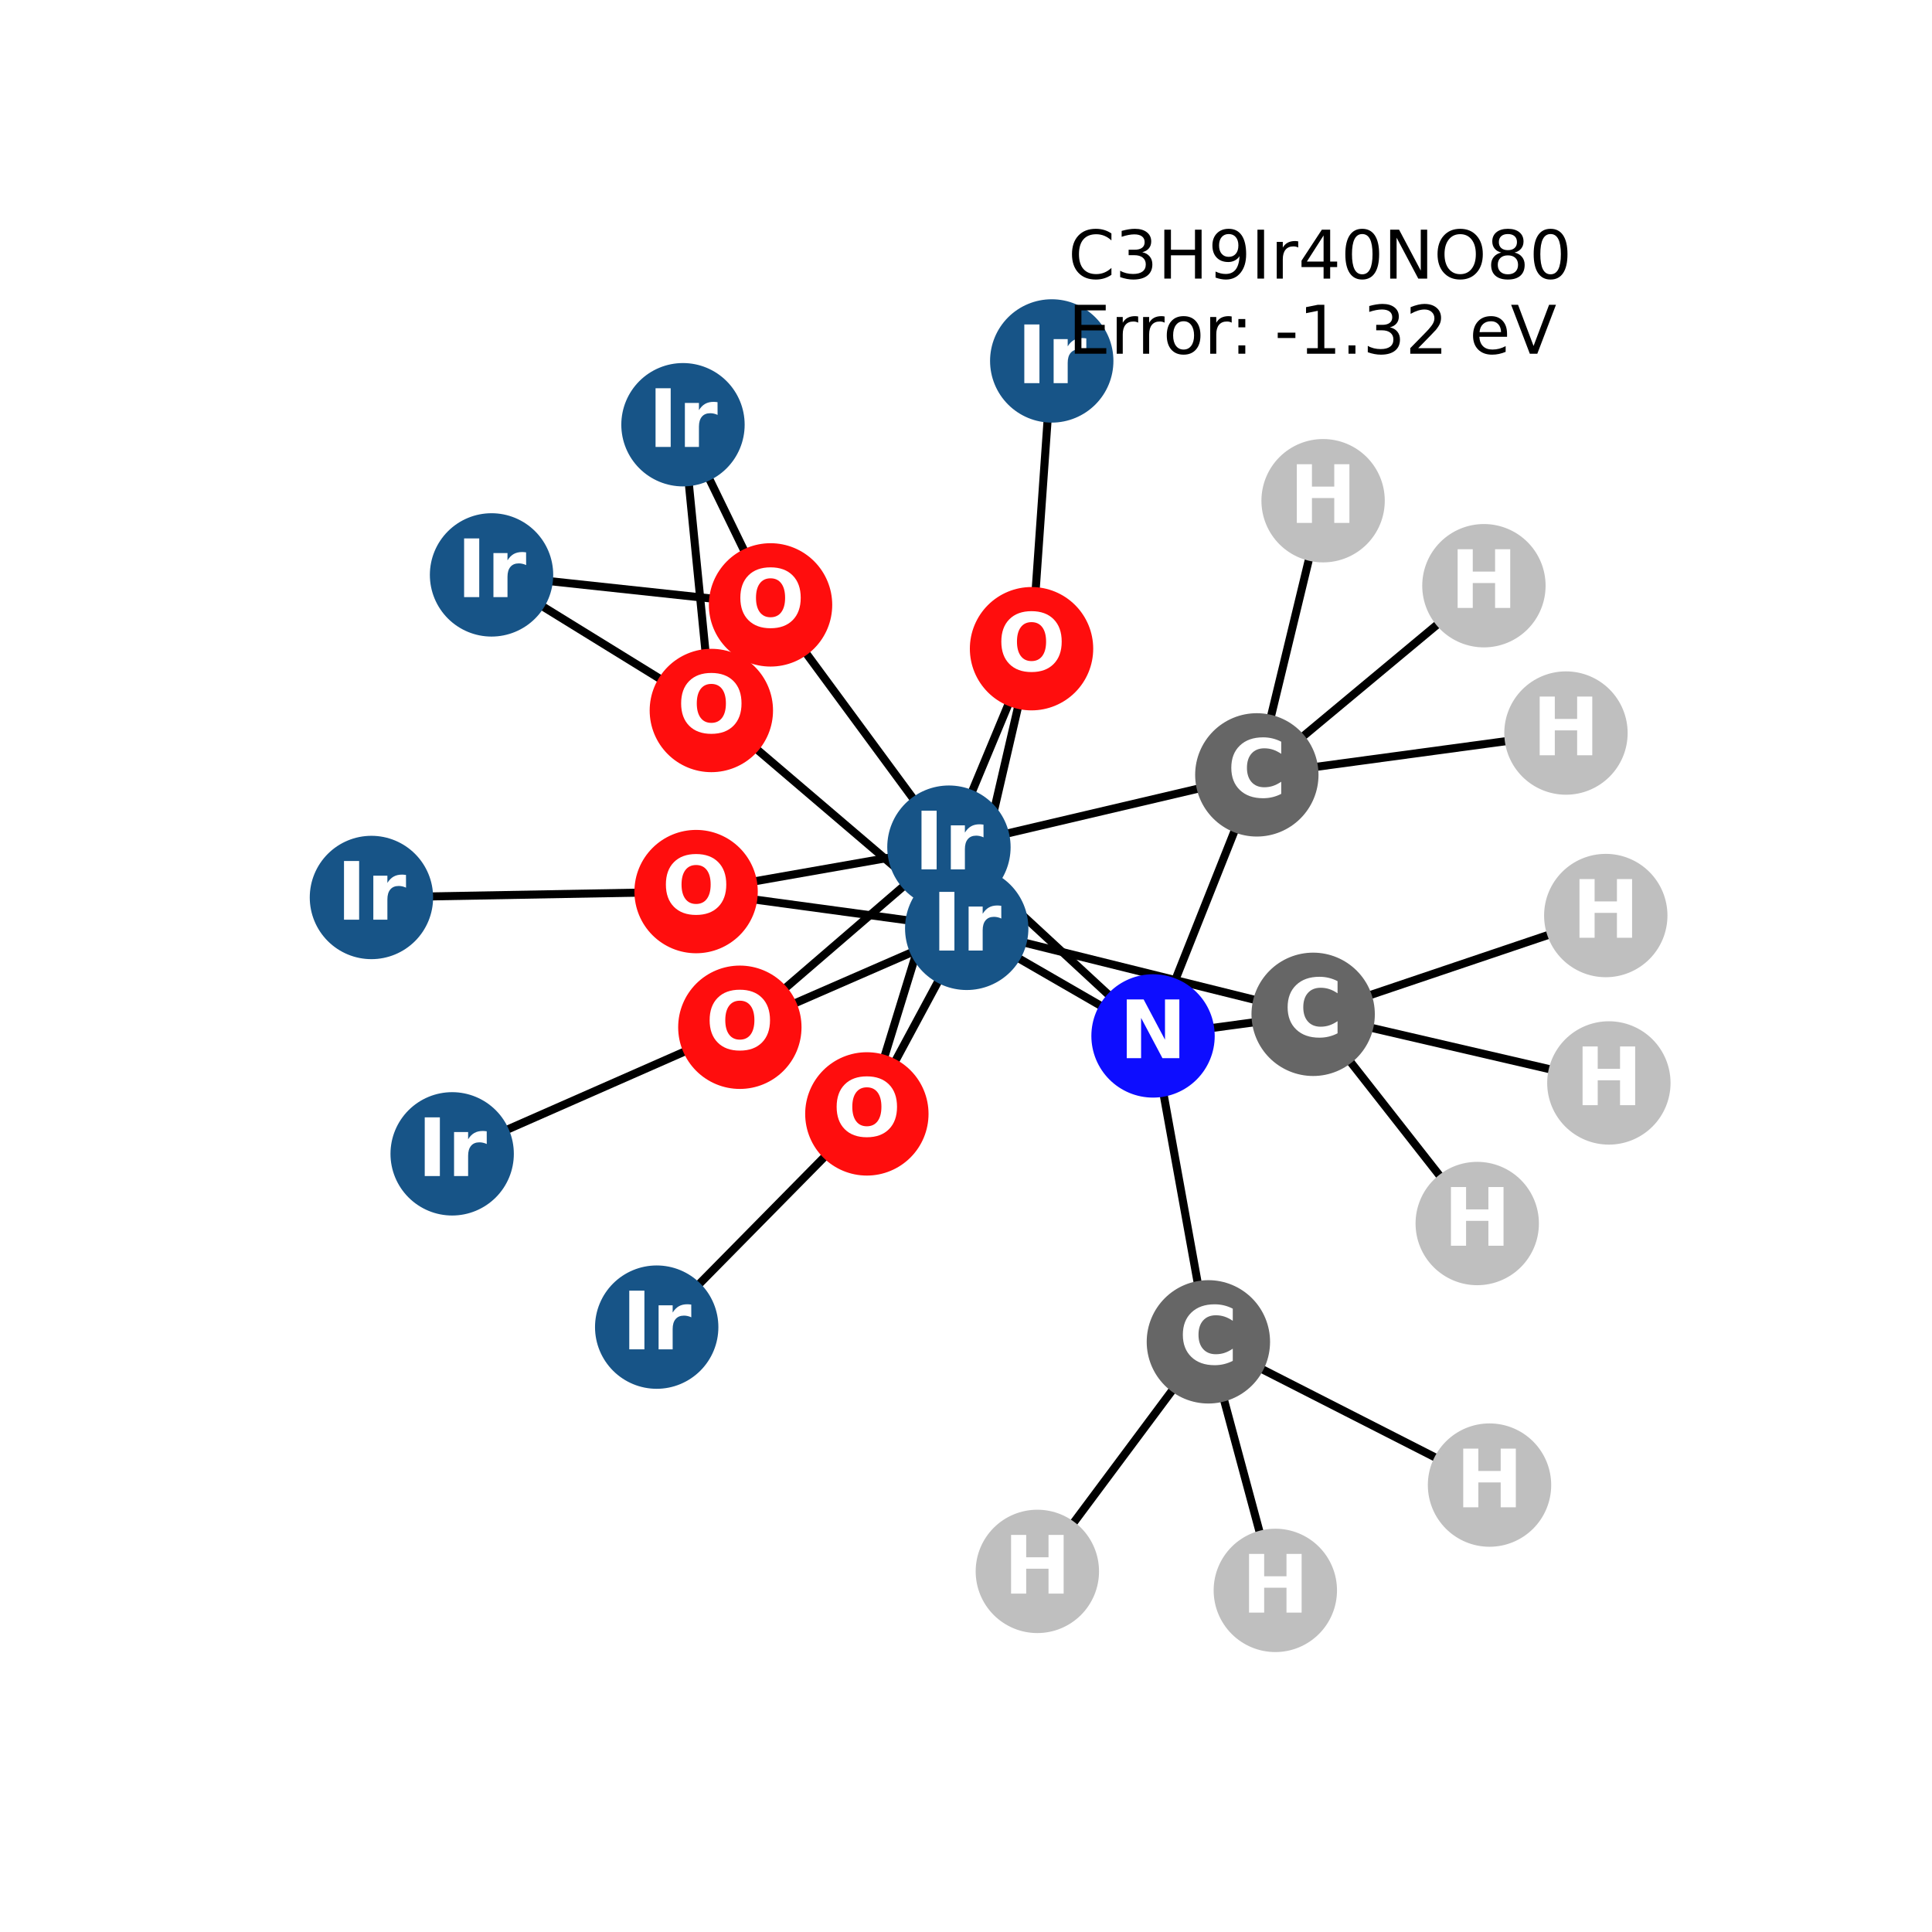
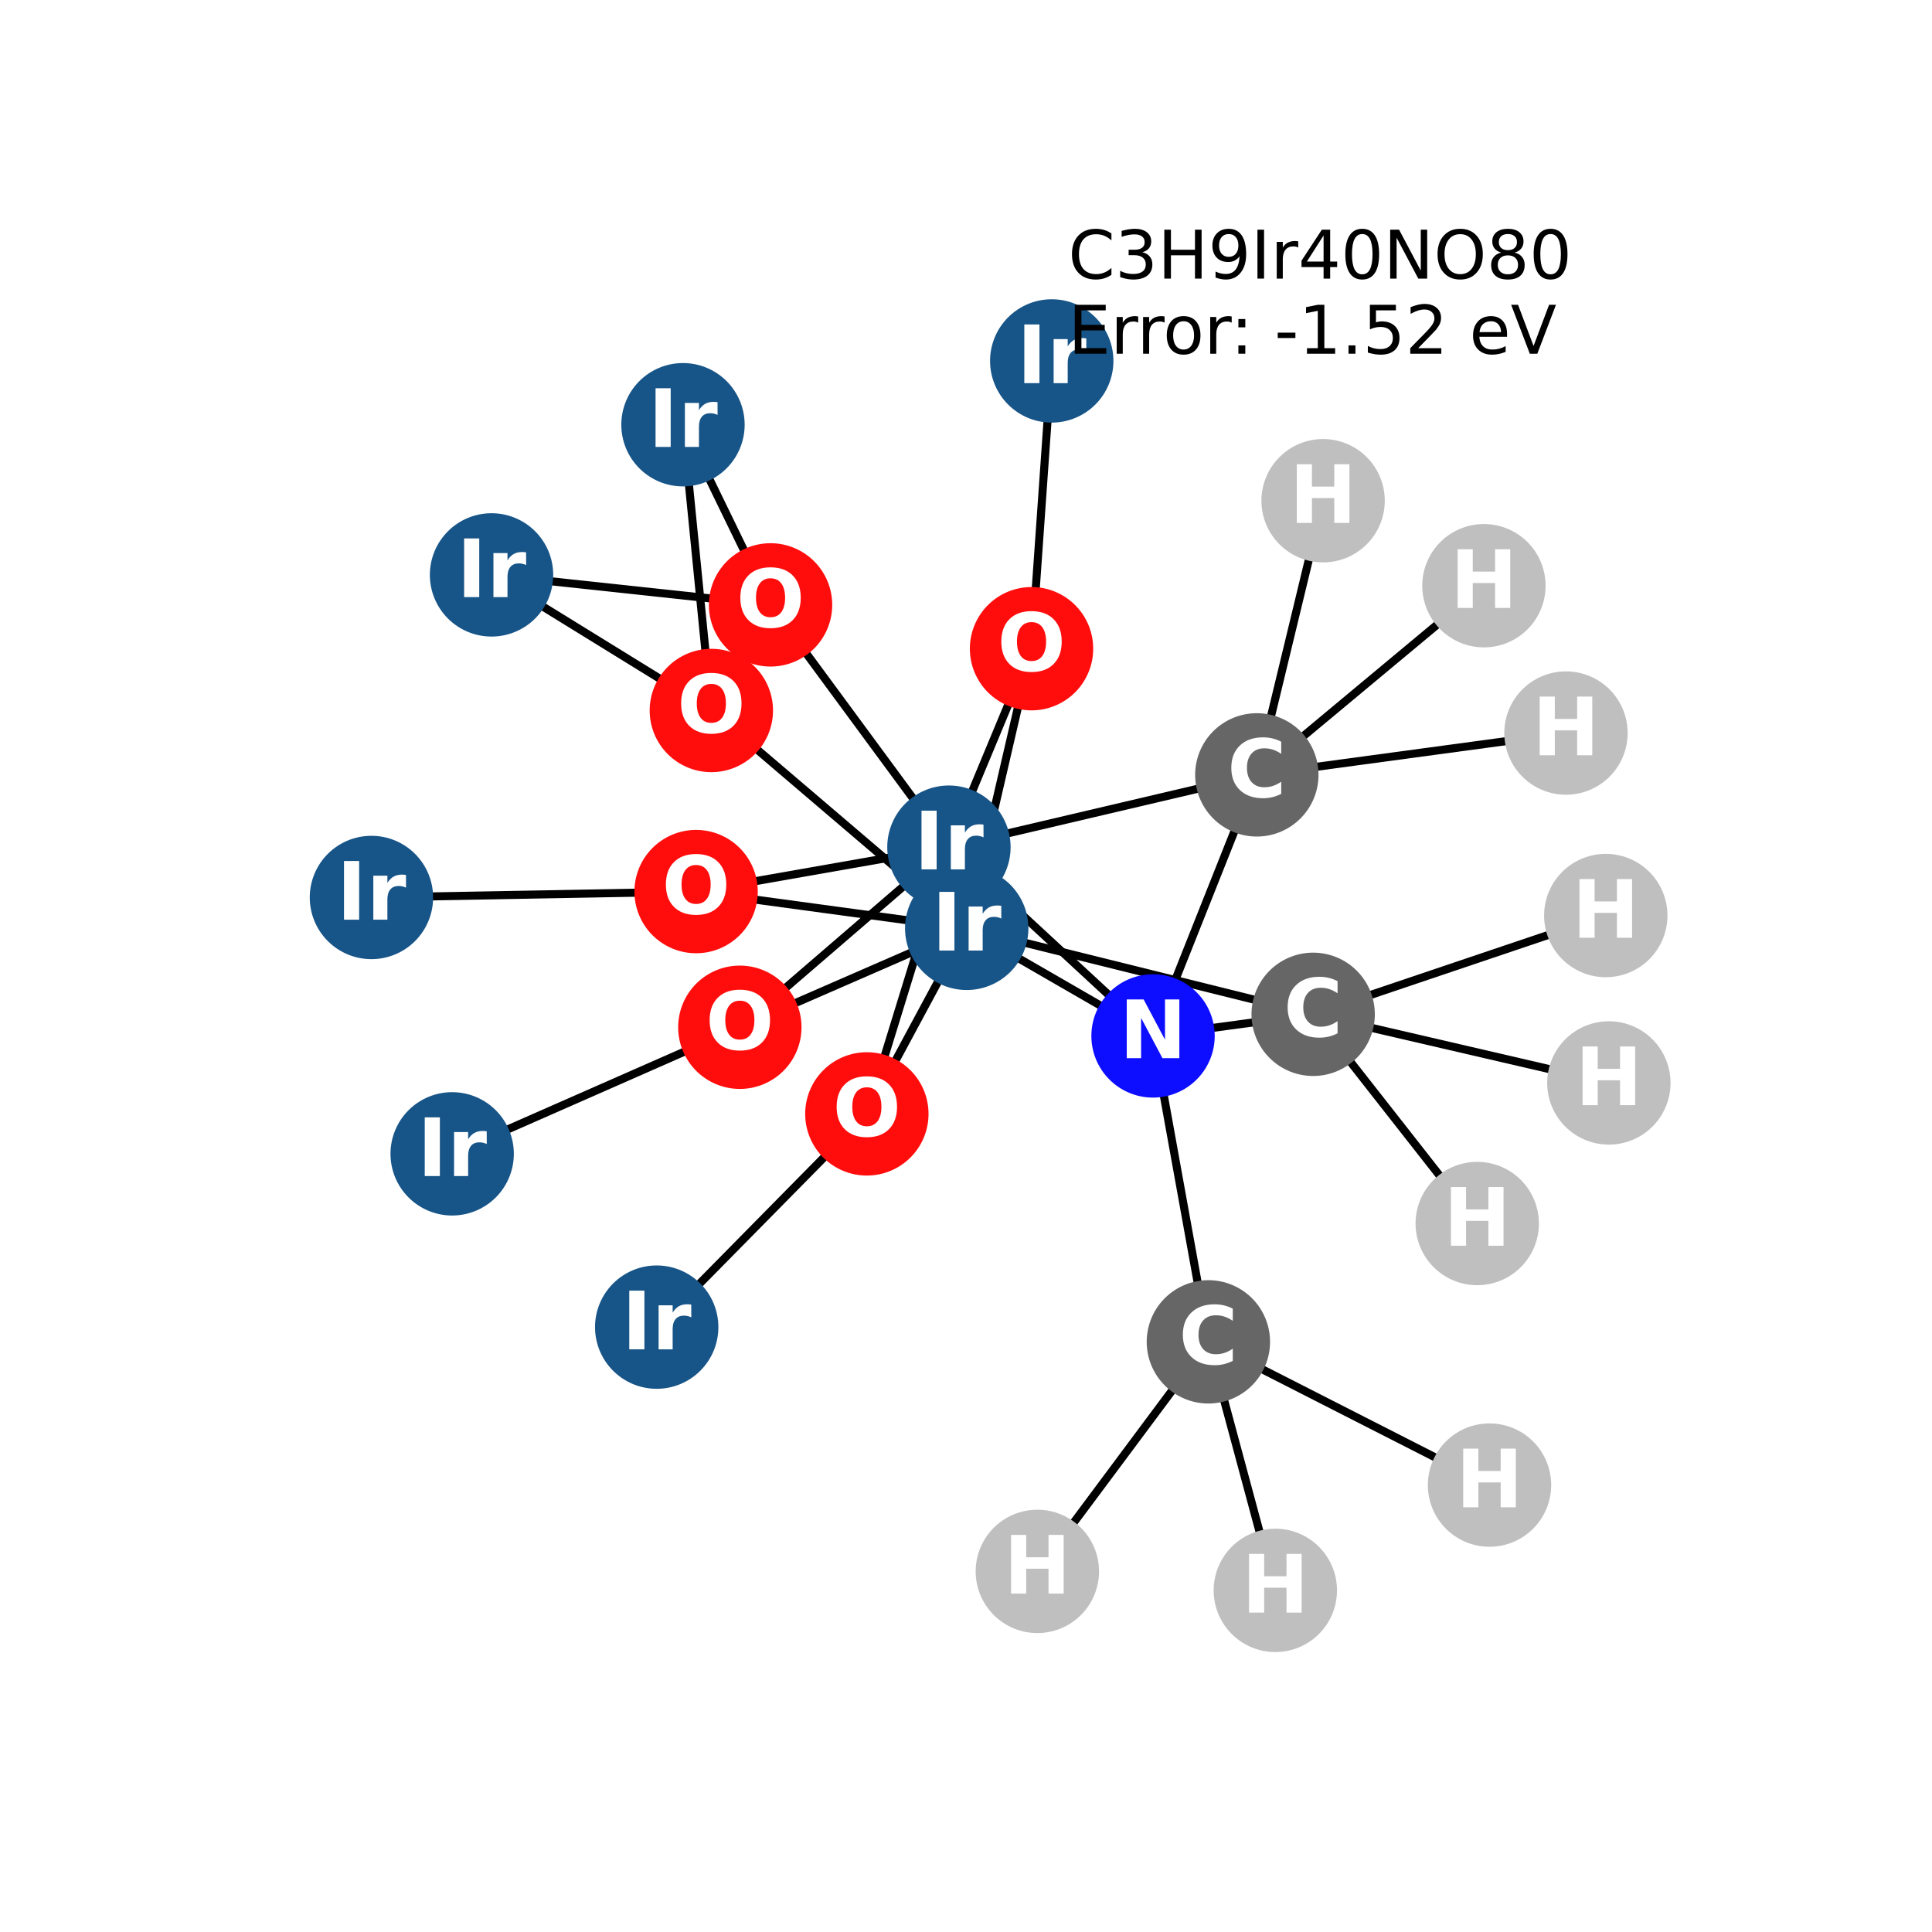
<svg xmlns="http://www.w3.org/2000/svg" xmlns:xlink="http://www.w3.org/1999/xlink" width="288pt" height="288pt" viewBox="0 0 288 288" version="1.1">
  <defs>
    <style type="text/css">*{stroke-linejoin: round; stroke-linecap: butt}</style>
  </defs>
  <g id="figure_1">
    <g id="patch_1">
      <path d="M 0 288  L 288 288  L 288 0  L 0 0  z " style="fill: #ffffff" />
    </g>
    <g id="axes_1">
      <g id="LineCollection_1">
-         <path d="M 239.831 161.433  L 195.75 151.203  " clip-path="url(#p0280d8acd8)" style="fill: none; stroke: #000000; stroke-width: 1.2" />
-         <path d="M 239.37 136.478  L 195.75 151.203  " clip-path="url(#p0280d8acd8)" style="fill: none; stroke: #000000; stroke-width: 1.2" />
-         <path d="M 233.436 109.274  L 187.353 115.509  " clip-path="url(#p0280d8acd8)" style="fill: none; stroke: #000000; stroke-width: 1.2" />
-         <path d="M 221.205 87.311  L 187.353 115.509  " clip-path="url(#p0280d8acd8)" style="fill: none; stroke: #000000; stroke-width: 1.2" />
-         <path d="M 197.232 74.64  L 187.353 115.509  " clip-path="url(#p0280d8acd8)" style="fill: none; stroke: #000000; stroke-width: 1.2" />
-         <path d="M 141.456 126.285  L 114.864 90.169  " clip-path="url(#p0280d8acd8)" style="fill: none; stroke: #000000; stroke-width: 1.2" />
-         <path d="M 141.456 126.285  L 103.766 132.907  " clip-path="url(#p0280d8acd8)" style="fill: none; stroke: #000000; stroke-width: 1.2" />
-         <path d="M 141.456 126.285  L 153.769 96.701  " clip-path="url(#p0280d8acd8)" style="fill: none; stroke: #000000; stroke-width: 1.2" />
-         <path d="M 141.456 126.285  L 129.221 166.047  " clip-path="url(#p0280d8acd8)" style="fill: none; stroke: #000000; stroke-width: 1.2" />
-         <path d="M 141.456 126.285  L 110.287 153.132  " clip-path="url(#p0280d8acd8)" style="fill: none; stroke: #000000; stroke-width: 1.2" />
-         <path d="M 141.456 126.285  L 171.882 154.425  " clip-path="url(#p0280d8acd8)" style="fill: none; stroke: #000000; stroke-width: 1.2" />
-         <path d="M 141.456 126.285  L 187.353 115.509  " clip-path="url(#p0280d8acd8)" style="fill: none; stroke: #000000; stroke-width: 1.2" />
-         <path d="M 101.811 63.313  L 114.864 90.169  " clip-path="url(#p0280d8acd8)" style="fill: none; stroke: #000000; stroke-width: 1.2" />
-         <path d="M 101.811 63.313  L 106.039 105.912  " clip-path="url(#p0280d8acd8)" style="fill: none; stroke: #000000; stroke-width: 1.2" />
-         <path d="M 156.781 53.804  L 153.769 96.701  " clip-path="url(#p0280d8acd8)" style="fill: none; stroke: #000000; stroke-width: 1.2" />
-         <path d="M 55.369 133.786  L 103.766 132.907  " clip-path="url(#p0280d8acd8)" style="fill: none; stroke: #000000; stroke-width: 1.2" />
-         <path d="M 144.107 138.387  L 103.766 132.907  " clip-path="url(#p0280d8acd8)" style="fill: none; stroke: #000000; stroke-width: 1.2" />
-         <path d="M 144.107 138.387  L 153.769 96.701  " clip-path="url(#p0280d8acd8)" style="fill: none; stroke: #000000; stroke-width: 1.2" />
-         <path d="M 144.107 138.387  L 106.039 105.912  " clip-path="url(#p0280d8acd8)" style="fill: none; stroke: #000000; stroke-width: 1.2" />
-         <path d="M 144.107 138.387  L 129.221 166.047  " clip-path="url(#p0280d8acd8)" style="fill: none; stroke: #000000; stroke-width: 1.2" />
-         <path d="M 144.107 138.387  L 110.287 153.132  " clip-path="url(#p0280d8acd8)" style="fill: none; stroke: #000000; stroke-width: 1.2" />
-         <path d="M 144.107 138.387  L 171.882 154.425  " clip-path="url(#p0280d8acd8)" style="fill: none; stroke: #000000; stroke-width: 1.2" />
-         <path d="M 144.107 138.387  L 195.75 151.203  " clip-path="url(#p0280d8acd8)" style="fill: none; stroke: #000000; stroke-width: 1.2" />
-         <path d="M 106.039 105.912  L 73.273 85.699  " clip-path="url(#p0280d8acd8)" style="fill: none; stroke: #000000; stroke-width: 1.2" />
-         <path d="M 73.273 85.699  L 114.864 90.169  " clip-path="url(#p0280d8acd8)" style="fill: none; stroke: #000000; stroke-width: 1.2" />
-         <path d="M 67.403 172.001  L 110.287 153.132  " clip-path="url(#p0280d8acd8)" style="fill: none; stroke: #000000; stroke-width: 1.2" />
-         <path d="M 129.221 166.047  L 97.893 197.833  " clip-path="url(#p0280d8acd8)" style="fill: none; stroke: #000000; stroke-width: 1.2" />
-         <path d="M 171.882 154.425  L 180.131 200.026  " clip-path="url(#p0280d8acd8)" style="fill: none; stroke: #000000; stroke-width: 1.2" />
-         <path d="M 171.882 154.425  L 195.75 151.203  " clip-path="url(#p0280d8acd8)" style="fill: none; stroke: #000000; stroke-width: 1.2" />
-         <path d="M 171.882 154.425  L 187.353 115.509  " clip-path="url(#p0280d8acd8)" style="fill: none; stroke: #000000; stroke-width: 1.2" />
-         <path d="M 180.131 200.026  L 154.636 234.245  " clip-path="url(#p0280d8acd8)" style="fill: none; stroke: #000000; stroke-width: 1.2" />
-         <path d="M 180.131 200.026  L 190.111 237.076  " clip-path="url(#p0280d8acd8)" style="fill: none; stroke: #000000; stroke-width: 1.2" />
-         <path d="M 180.131 200.026  L 222.04 221.38  " clip-path="url(#p0280d8acd8)" style="fill: none; stroke: #000000; stroke-width: 1.2" />
-         <path d="M 195.75 151.203  L 220.208 182.389  " clip-path="url(#p0280d8acd8)" style="fill: none; stroke: #000000; stroke-width: 1.2" />
+         <path d="M 239.831 161.433  L 195.75 151.203  " clip-path="url(#p6df02858d2)" style="fill: none; stroke: #000000; stroke-width: 1.2" />
+         <path d="M 239.37 136.478  L 195.75 151.203  " clip-path="url(#p6df02858d2)" style="fill: none; stroke: #000000; stroke-width: 1.2" />
+         <path d="M 233.436 109.274  L 187.353 115.509  " clip-path="url(#p6df02858d2)" style="fill: none; stroke: #000000; stroke-width: 1.2" />
+         <path d="M 221.205 87.311  L 187.353 115.509  " clip-path="url(#p6df02858d2)" style="fill: none; stroke: #000000; stroke-width: 1.2" />
+         <path d="M 197.232 74.64  L 187.353 115.509  " clip-path="url(#p6df02858d2)" style="fill: none; stroke: #000000; stroke-width: 1.2" />
+         <path d="M 141.456 126.285  L 114.864 90.169  " clip-path="url(#p6df02858d2)" style="fill: none; stroke: #000000; stroke-width: 1.2" />
+         <path d="M 141.456 126.285  L 103.766 132.907  " clip-path="url(#p6df02858d2)" style="fill: none; stroke: #000000; stroke-width: 1.2" />
+         <path d="M 141.456 126.285  L 153.769 96.701  " clip-path="url(#p6df02858d2)" style="fill: none; stroke: #000000; stroke-width: 1.2" />
+         <path d="M 141.456 126.285  L 129.221 166.047  " clip-path="url(#p6df02858d2)" style="fill: none; stroke: #000000; stroke-width: 1.2" />
+         <path d="M 141.456 126.285  L 110.287 153.132  " clip-path="url(#p6df02858d2)" style="fill: none; stroke: #000000; stroke-width: 1.2" />
+         <path d="M 141.456 126.285  L 171.882 154.425  " clip-path="url(#p6df02858d2)" style="fill: none; stroke: #000000; stroke-width: 1.2" />
+         <path d="M 141.456 126.285  L 187.353 115.509  " clip-path="url(#p6df02858d2)" style="fill: none; stroke: #000000; stroke-width: 1.2" />
+         <path d="M 101.811 63.313  L 114.864 90.169  " clip-path="url(#p6df02858d2)" style="fill: none; stroke: #000000; stroke-width: 1.2" />
+         <path d="M 101.811 63.313  L 106.039 105.912  " clip-path="url(#p6df02858d2)" style="fill: none; stroke: #000000; stroke-width: 1.2" />
+         <path d="M 156.781 53.804  L 153.769 96.701  " clip-path="url(#p6df02858d2)" style="fill: none; stroke: #000000; stroke-width: 1.2" />
+         <path d="M 55.369 133.786  L 103.766 132.907  " clip-path="url(#p6df02858d2)" style="fill: none; stroke: #000000; stroke-width: 1.2" />
+         <path d="M 144.107 138.387  L 103.766 132.907  " clip-path="url(#p6df02858d2)" style="fill: none; stroke: #000000; stroke-width: 1.2" />
+         <path d="M 144.107 138.387  L 153.769 96.701  " clip-path="url(#p6df02858d2)" style="fill: none; stroke: #000000; stroke-width: 1.2" />
+         <path d="M 144.107 138.387  L 106.039 105.912  " clip-path="url(#p6df02858d2)" style="fill: none; stroke: #000000; stroke-width: 1.2" />
+         <path d="M 144.107 138.387  L 129.221 166.047  " clip-path="url(#p6df02858d2)" style="fill: none; stroke: #000000; stroke-width: 1.2" />
+         <path d="M 144.107 138.387  L 110.287 153.132  " clip-path="url(#p6df02858d2)" style="fill: none; stroke: #000000; stroke-width: 1.2" />
+         <path d="M 144.107 138.387  L 171.882 154.425  " clip-path="url(#p6df02858d2)" style="fill: none; stroke: #000000; stroke-width: 1.2" />
+         <path d="M 144.107 138.387  L 195.75 151.203  " clip-path="url(#p6df02858d2)" style="fill: none; stroke: #000000; stroke-width: 1.2" />
+         <path d="M 106.039 105.912  L 73.273 85.699  " clip-path="url(#p6df02858d2)" style="fill: none; stroke: #000000; stroke-width: 1.2" />
+         <path d="M 73.273 85.699  L 114.864 90.169  " clip-path="url(#p6df02858d2)" style="fill: none; stroke: #000000; stroke-width: 1.2" />
+         <path d="M 67.403 172.001  L 110.287 153.132  " clip-path="url(#p6df02858d2)" style="fill: none; stroke: #000000; stroke-width: 1.2" />
+         <path d="M 129.221 166.047  L 97.893 197.833  " clip-path="url(#p6df02858d2)" style="fill: none; stroke: #000000; stroke-width: 1.2" />
+         <path d="M 171.882 154.425  L 180.131 200.026  " clip-path="url(#p6df02858d2)" style="fill: none; stroke: #000000; stroke-width: 1.2" />
+         <path d="M 171.882 154.425  L 195.75 151.203  " clip-path="url(#p6df02858d2)" style="fill: none; stroke: #000000; stroke-width: 1.2" />
+         <path d="M 171.882 154.425  L 187.353 115.509  " clip-path="url(#p6df02858d2)" style="fill: none; stroke: #000000; stroke-width: 1.2" />
+         <path d="M 180.131 200.026  L 154.636 234.245  " clip-path="url(#p6df02858d2)" style="fill: none; stroke: #000000; stroke-width: 1.2" />
+         <path d="M 180.131 200.026  L 190.111 237.076  " clip-path="url(#p6df02858d2)" style="fill: none; stroke: #000000; stroke-width: 1.2" />
+         <path d="M 180.131 200.026  L 222.04 221.38  " clip-path="url(#p6df02858d2)" style="fill: none; stroke: #000000; stroke-width: 1.2" />
+         <path d="M 195.75 151.203  L 220.208 182.389  " clip-path="url(#p6df02858d2)" style="fill: none; stroke: #000000; stroke-width: 1.2" />
      </g>
      <g id="PathCollection_1">
        <defs>
-           <path id="C0_0_8d27cdc7c5" d="M 0 8.944  C 2.372 8.944 4.647 8.002 6.325 6.325  C 8.002 4.647 8.944 2.372 8.944 -0  C 8.944 -2.372 8.002 -4.647 6.325 -6.325  C 4.647 -8.002 2.372 -8.944 0 -8.944  C -2.372 -8.944 -4.647 -8.002 -6.325 -6.325  C -8.002 -4.647 -8.944 -2.372 -8.944 0  C -8.944 2.372 -8.002 4.647 -6.325 6.325  C -4.647 8.002 -2.372 8.944 0 8.944  z " />
+           <path id="C0_0_50ab283c1a" d="M 0 8.944  C 2.372 8.944 4.647 8.002 6.325 6.325  C 8.002 4.647 8.944 2.372 8.944 -0  C 8.944 -2.372 8.002 -4.647 6.325 -6.325  C 4.647 -8.002 2.372 -8.944 0 -8.944  C -2.372 -8.944 -4.647 -8.002 -6.325 -6.325  C -8.002 -4.647 -8.944 -2.372 -8.944 0  C -8.944 2.372 -8.002 4.647 -6.325 6.325  C -4.647 8.002 -2.372 8.944 0 8.944  z " />
        </defs>
-         <g clip-path="url(#p0280d8acd8)">
-           <use xlink:href="#C0_0_8d27cdc7c5" x="239.831" y="161.433" style="fill: #bfbfbf; stroke: #bfbfbf; stroke-width: 0.5" />
-         </g>
-         <g clip-path="url(#p0280d8acd8)">
-           <use xlink:href="#C0_0_8d27cdc7c5" x="239.37" y="136.478" style="fill: #bfbfbf; stroke: #bfbfbf; stroke-width: 0.5" />
-         </g>
-         <g clip-path="url(#p0280d8acd8)">
-           <use xlink:href="#C0_0_8d27cdc7c5" x="233.436" y="109.274" style="fill: #bfbfbf; stroke: #bfbfbf; stroke-width: 0.5" />
-         </g>
-         <g clip-path="url(#p0280d8acd8)">
-           <use xlink:href="#C0_0_8d27cdc7c5" x="221.205" y="87.311" style="fill: #bfbfbf; stroke: #bfbfbf; stroke-width: 0.5" />
-         </g>
-         <g clip-path="url(#p0280d8acd8)">
-           <use xlink:href="#C0_0_8d27cdc7c5" x="197.232" y="74.64" style="fill: #bfbfbf; stroke: #bfbfbf; stroke-width: 0.5" />
-         </g>
-         <g clip-path="url(#p0280d8acd8)">
-           <use xlink:href="#C0_0_8d27cdc7c5" x="141.456" y="126.285" style="fill: #175487; stroke: #175487; stroke-width: 0.5" />
-         </g>
-         <g clip-path="url(#p0280d8acd8)">
-           <use xlink:href="#C0_0_8d27cdc7c5" x="101.811" y="63.313" style="fill: #175487; stroke: #175487; stroke-width: 0.5" />
-         </g>
-         <g clip-path="url(#p0280d8acd8)">
-           <use xlink:href="#C0_0_8d27cdc7c5" x="156.781" y="53.804" style="fill: #175487; stroke: #175487; stroke-width: 0.5" />
-         </g>
-         <g clip-path="url(#p0280d8acd8)">
-           <use xlink:href="#C0_0_8d27cdc7c5" x="55.369" y="133.786" style="fill: #175487; stroke: #175487; stroke-width: 0.5" />
-         </g>
-         <g clip-path="url(#p0280d8acd8)">
-           <use xlink:href="#C0_0_8d27cdc7c5" x="144.107" y="138.387" style="fill: #175487; stroke: #175487; stroke-width: 0.5" />
-         </g>
-         <g clip-path="url(#p0280d8acd8)">
-           <use xlink:href="#C0_0_8d27cdc7c5" x="106.039" y="105.912" style="fill: #ff0d0d; stroke: #ff0d0d; stroke-width: 0.5" />
-         </g>
-         <g clip-path="url(#p0280d8acd8)">
-           <use xlink:href="#C0_0_8d27cdc7c5" x="73.273" y="85.699" style="fill: #175487; stroke: #175487; stroke-width: 0.5" />
-         </g>
-         <g clip-path="url(#p0280d8acd8)">
-           <use xlink:href="#C0_0_8d27cdc7c5" x="67.403" y="172.001" style="fill: #175487; stroke: #175487; stroke-width: 0.5" />
-         </g>
-         <g clip-path="url(#p0280d8acd8)">
-           <use xlink:href="#C0_0_8d27cdc7c5" x="129.221" y="166.047" style="fill: #ff0d0d; stroke: #ff0d0d; stroke-width: 0.5" />
-         </g>
-         <g clip-path="url(#p0280d8acd8)">
-           <use xlink:href="#C0_0_8d27cdc7c5" x="110.287" y="153.132" style="fill: #ff0d0d; stroke: #ff0d0d; stroke-width: 0.5" />
-         </g>
-         <g clip-path="url(#p0280d8acd8)">
-           <use xlink:href="#C0_0_8d27cdc7c5" x="97.893" y="197.833" style="fill: #175487; stroke: #175487; stroke-width: 0.5" />
-         </g>
-         <g clip-path="url(#p0280d8acd8)">
-           <use xlink:href="#C0_0_8d27cdc7c5" x="153.769" y="96.701" style="fill: #ff0d0d; stroke: #ff0d0d; stroke-width: 0.5" />
-         </g>
-         <g clip-path="url(#p0280d8acd8)">
-           <use xlink:href="#C0_0_8d27cdc7c5" x="114.864" y="90.169" style="fill: #ff0d0d; stroke: #ff0d0d; stroke-width: 0.5" />
-         </g>
-         <g clip-path="url(#p0280d8acd8)">
-           <use xlink:href="#C0_0_8d27cdc7c5" x="103.766" y="132.907" style="fill: #ff0d0d; stroke: #ff0d0d; stroke-width: 0.5" />
-         </g>
-         <g clip-path="url(#p0280d8acd8)">
-           <use xlink:href="#C0_0_8d27cdc7c5" x="171.882" y="154.425" style="fill: #0d0dff; stroke: #0d0dff; stroke-width: 0.5" />
-         </g>
-         <g clip-path="url(#p0280d8acd8)">
-           <use xlink:href="#C0_0_8d27cdc7c5" x="180.131" y="200.026" style="fill: #666666; stroke: #666666; stroke-width: 0.5" />
-         </g>
-         <g clip-path="url(#p0280d8acd8)">
-           <use xlink:href="#C0_0_8d27cdc7c5" x="195.75" y="151.203" style="fill: #666666; stroke: #666666; stroke-width: 0.5" />
-         </g>
-         <g clip-path="url(#p0280d8acd8)">
-           <use xlink:href="#C0_0_8d27cdc7c5" x="187.353" y="115.509" style="fill: #666666; stroke: #666666; stroke-width: 0.5" />
-         </g>
-         <g clip-path="url(#p0280d8acd8)">
-           <use xlink:href="#C0_0_8d27cdc7c5" x="154.636" y="234.245" style="fill: #bfbfbf; stroke: #bfbfbf; stroke-width: 0.5" />
-         </g>
-         <g clip-path="url(#p0280d8acd8)">
-           <use xlink:href="#C0_0_8d27cdc7c5" x="190.111" y="237.076" style="fill: #bfbfbf; stroke: #bfbfbf; stroke-width: 0.5" />
-         </g>
-         <g clip-path="url(#p0280d8acd8)">
-           <use xlink:href="#C0_0_8d27cdc7c5" x="222.04" y="221.38" style="fill: #bfbfbf; stroke: #bfbfbf; stroke-width: 0.5" />
-         </g>
-         <g clip-path="url(#p0280d8acd8)">
-           <use xlink:href="#C0_0_8d27cdc7c5" x="220.208" y="182.389" style="fill: #bfbfbf; stroke: #bfbfbf; stroke-width: 0.5" />
+         <g clip-path="url(#p6df02858d2)">
+           <use xlink:href="#C0_0_50ab283c1a" x="239.831" y="161.433" style="fill: #bfbfbf; stroke: #bfbfbf; stroke-width: 0.5" />
+         </g>
+         <g clip-path="url(#p6df02858d2)">
+           <use xlink:href="#C0_0_50ab283c1a" x="239.37" y="136.478" style="fill: #bfbfbf; stroke: #bfbfbf; stroke-width: 0.5" />
+         </g>
+         <g clip-path="url(#p6df02858d2)">
+           <use xlink:href="#C0_0_50ab283c1a" x="233.436" y="109.274" style="fill: #bfbfbf; stroke: #bfbfbf; stroke-width: 0.5" />
+         </g>
+         <g clip-path="url(#p6df02858d2)">
+           <use xlink:href="#C0_0_50ab283c1a" x="221.205" y="87.311" style="fill: #bfbfbf; stroke: #bfbfbf; stroke-width: 0.5" />
+         </g>
+         <g clip-path="url(#p6df02858d2)">
+           <use xlink:href="#C0_0_50ab283c1a" x="197.232" y="74.64" style="fill: #bfbfbf; stroke: #bfbfbf; stroke-width: 0.5" />
+         </g>
+         <g clip-path="url(#p6df02858d2)">
+           <use xlink:href="#C0_0_50ab283c1a" x="141.456" y="126.285" style="fill: #175487; stroke: #175487; stroke-width: 0.5" />
+         </g>
+         <g clip-path="url(#p6df02858d2)">
+           <use xlink:href="#C0_0_50ab283c1a" x="101.811" y="63.313" style="fill: #175487; stroke: #175487; stroke-width: 0.5" />
+         </g>
+         <g clip-path="url(#p6df02858d2)">
+           <use xlink:href="#C0_0_50ab283c1a" x="156.781" y="53.804" style="fill: #175487; stroke: #175487; stroke-width: 0.5" />
+         </g>
+         <g clip-path="url(#p6df02858d2)">
+           <use xlink:href="#C0_0_50ab283c1a" x="55.369" y="133.786" style="fill: #175487; stroke: #175487; stroke-width: 0.5" />
+         </g>
+         <g clip-path="url(#p6df02858d2)">
+           <use xlink:href="#C0_0_50ab283c1a" x="144.107" y="138.387" style="fill: #175487; stroke: #175487; stroke-width: 0.5" />
+         </g>
+         <g clip-path="url(#p6df02858d2)">
+           <use xlink:href="#C0_0_50ab283c1a" x="106.039" y="105.912" style="fill: #ff0d0d; stroke: #ff0d0d; stroke-width: 0.5" />
+         </g>
+         <g clip-path="url(#p6df02858d2)">
+           <use xlink:href="#C0_0_50ab283c1a" x="73.273" y="85.699" style="fill: #175487; stroke: #175487; stroke-width: 0.5" />
+         </g>
+         <g clip-path="url(#p6df02858d2)">
+           <use xlink:href="#C0_0_50ab283c1a" x="67.403" y="172.001" style="fill: #175487; stroke: #175487; stroke-width: 0.5" />
+         </g>
+         <g clip-path="url(#p6df02858d2)">
+           <use xlink:href="#C0_0_50ab283c1a" x="129.221" y="166.047" style="fill: #ff0d0d; stroke: #ff0d0d; stroke-width: 0.5" />
+         </g>
+         <g clip-path="url(#p6df02858d2)">
+           <use xlink:href="#C0_0_50ab283c1a" x="110.287" y="153.132" style="fill: #ff0d0d; stroke: #ff0d0d; stroke-width: 0.5" />
+         </g>
+         <g clip-path="url(#p6df02858d2)">
+           <use xlink:href="#C0_0_50ab283c1a" x="97.893" y="197.833" style="fill: #175487; stroke: #175487; stroke-width: 0.5" />
+         </g>
+         <g clip-path="url(#p6df02858d2)">
+           <use xlink:href="#C0_0_50ab283c1a" x="153.769" y="96.701" style="fill: #ff0d0d; stroke: #ff0d0d; stroke-width: 0.5" />
+         </g>
+         <g clip-path="url(#p6df02858d2)">
+           <use xlink:href="#C0_0_50ab283c1a" x="114.864" y="90.169" style="fill: #ff0d0d; stroke: #ff0d0d; stroke-width: 0.5" />
+         </g>
+         <g clip-path="url(#p6df02858d2)">
+           <use xlink:href="#C0_0_50ab283c1a" x="103.766" y="132.907" style="fill: #ff0d0d; stroke: #ff0d0d; stroke-width: 0.5" />
+         </g>
+         <g clip-path="url(#p6df02858d2)">
+           <use xlink:href="#C0_0_50ab283c1a" x="171.882" y="154.425" style="fill: #0d0dff; stroke: #0d0dff; stroke-width: 0.5" />
+         </g>
+         <g clip-path="url(#p6df02858d2)">
+           <use xlink:href="#C0_0_50ab283c1a" x="180.131" y="200.026" style="fill: #666666; stroke: #666666; stroke-width: 0.5" />
+         </g>
+         <g clip-path="url(#p6df02858d2)">
+           <use xlink:href="#C0_0_50ab283c1a" x="195.75" y="151.203" style="fill: #666666; stroke: #666666; stroke-width: 0.5" />
+         </g>
+         <g clip-path="url(#p6df02858d2)">
+           <use xlink:href="#C0_0_50ab283c1a" x="187.353" y="115.509" style="fill: #666666; stroke: #666666; stroke-width: 0.5" />
+         </g>
+         <g clip-path="url(#p6df02858d2)">
+           <use xlink:href="#C0_0_50ab283c1a" x="154.636" y="234.245" style="fill: #bfbfbf; stroke: #bfbfbf; stroke-width: 0.5" />
+         </g>
+         <g clip-path="url(#p6df02858d2)">
+           <use xlink:href="#C0_0_50ab283c1a" x="190.111" y="237.076" style="fill: #bfbfbf; stroke: #bfbfbf; stroke-width: 0.5" />
+         </g>
+         <g clip-path="url(#p6df02858d2)">
+           <use xlink:href="#C0_0_50ab283c1a" x="222.04" y="221.38" style="fill: #bfbfbf; stroke: #bfbfbf; stroke-width: 0.5" />
+         </g>
+         <g clip-path="url(#p6df02858d2)">
+           <use xlink:href="#C0_0_50ab283c1a" x="220.208" y="182.389" style="fill: #bfbfbf; stroke: #bfbfbf; stroke-width: 0.5" />
        </g>
      </g>
      <g id="text_1">
-         <g clip-path="url(#p0280d8acd8)">
+         <g clip-path="url(#p6df02858d2)">
          <g style="fill: #ffffff" transform="translate(234.8102 164.7441) scale(0.12 -0.12)">
            <defs>
              <path id="DejaVuSans-Bold-48" d="M 588 4666  L 1791 4666  L 1791 2888  L 3566 2888  L 3566 4666  L 4769 4666  L 4769 0  L 3566 0  L 3566 1978  L 1791 1978  L 1791 0  L 588 0  L 588 4666  z " transform="scale(0.015625)" />
            </defs>
            <use xlink:href="#DejaVuSans-Bold-48" />
          </g>
        </g>
      </g>
      <g id="text_2">
-         <g clip-path="url(#p0280d8acd8)">
+         <g clip-path="url(#p6df02858d2)">
          <g style="fill: #ffffff" transform="translate(234.3487 139.7893) scale(0.12 -0.12)">
            <use xlink:href="#DejaVuSans-Bold-48" />
          </g>
        </g>
      </g>
      <g id="text_3">
-         <g clip-path="url(#p0280d8acd8)">
+         <g clip-path="url(#p6df02858d2)">
          <g style="fill: #ffffff" transform="translate(228.4152 112.5851) scale(0.12 -0.12)">
            <use xlink:href="#DejaVuSans-Bold-48" />
          </g>
        </g>
      </g>
      <g id="text_4">
-         <g clip-path="url(#p0280d8acd8)">
+         <g clip-path="url(#p6df02858d2)">
          <g style="fill: #ffffff" transform="translate(216.184 90.62217) scale(0.12 -0.12)">
            <use xlink:href="#DejaVuSans-Bold-48" />
          </g>
        </g>
      </g>
      <g id="text_5">
-         <g clip-path="url(#p0280d8acd8)">
+         <g clip-path="url(#p6df02858d2)">
          <g style="fill: #ffffff" transform="translate(192.2112 77.95078) scale(0.12 -0.12)">
            <use xlink:href="#DejaVuSans-Bold-48" />
          </g>
        </g>
      </g>
      <g id="text_6">
-         <g clip-path="url(#p0280d8acd8)">
+         <g clip-path="url(#p6df02858d2)">
          <g style="fill: #ffffff" transform="translate(136.2648 129.5964) scale(0.12 -0.12)">
            <defs>
              <path id="DejaVuSans-Bold-49" d="M 588 4666  L 1791 4666  L 1791 0  L 588 0  L 588 4666  z " transform="scale(0.015625)" />
              <path id="DejaVuSans-Bold-72" d="M 3138 2547  Q 2991 2616 2845 2648  Q 2700 2681 2553 2681  Q 2122 2681 1889 2404  Q 1656 2128 1656 1613  L 1656 0  L 538 0  L 538 3500  L 1656 3500  L 1656 2925  Q 1872 3269 2151 3426  Q 2431 3584 2822 3584  Q 2878 3584 2943 3579  Q 3009 3575 3134 3559  L 3138 2547  z " transform="scale(0.015625)" />
            </defs>
            <use xlink:href="#DejaVuSans-Bold-49" />
            <use xlink:href="#DejaVuSans-Bold-72" transform="translate(37.20703 0)" />
          </g>
        </g>
      </g>
      <g id="text_7">
-         <g clip-path="url(#p0280d8acd8)">
+         <g clip-path="url(#p6df02858d2)">
          <g style="fill: #ffffff" transform="translate(96.62036 66.62405) scale(0.12 -0.12)">
            <use xlink:href="#DejaVuSans-Bold-49" />
            <use xlink:href="#DejaVuSans-Bold-72" transform="translate(37.20703 0)" />
          </g>
        </g>
      </g>
      <g id="text_8">
-         <g clip-path="url(#p0280d8acd8)">
+         <g clip-path="url(#p6df02858d2)">
          <g style="fill: #ffffff" transform="translate(151.5898 57.11489) scale(0.12 -0.12)">
            <use xlink:href="#DejaVuSans-Bold-49" />
            <use xlink:href="#DejaVuSans-Bold-72" transform="translate(37.20703 0)" />
          </g>
        </g>
      </g>
      <g id="text_9">
-         <g clip-path="url(#p0280d8acd8)">
+         <g clip-path="url(#p6df02858d2)">
          <g style="fill: #ffffff" transform="translate(50.17766 137.097) scale(0.12 -0.12)">
            <use xlink:href="#DejaVuSans-Bold-49" />
            <use xlink:href="#DejaVuSans-Bold-72" transform="translate(37.20703 0)" />
          </g>
        </g>
      </g>
      <g id="text_10">
-         <g clip-path="url(#p0280d8acd8)">
+         <g clip-path="url(#p6df02858d2)">
          <g style="fill: #ffffff" transform="translate(138.9156 141.6987) scale(0.12 -0.12)">
            <use xlink:href="#DejaVuSans-Bold-49" />
            <use xlink:href="#DejaVuSans-Bold-72" transform="translate(37.20703 0)" />
          </g>
        </g>
      </g>
      <g id="text_11">
-         <g clip-path="url(#p0280d8acd8)">
+         <g clip-path="url(#p6df02858d2)">
          <g style="fill: #ffffff" transform="translate(100.9381 109.223) scale(0.12 -0.12)">
            <defs>
              <path id="DejaVuSans-Bold-4f" d="M 2719 3878  Q 2169 3878 1866 3472  Q 1563 3066 1563 2328  Q 1563 1594 1866 1187  Q 2169 781 2719 781  Q 3272 781 3575 1187  Q 3878 1594 3878 2328  Q 3878 3066 3575 3472  Q 3272 3878 2719 3878  z M 2719 4750  Q 3844 4750 4481 4106  Q 5119 3463 5119 2328  Q 5119 1197 4481 553  Q 3844 -91 2719 -91  Q 1597 -91 958 553  Q 319 1197 319 2328  Q 319 3463 958 4106  Q 1597 4750 2719 4750  z " transform="scale(0.015625)" />
            </defs>
            <use xlink:href="#DejaVuSans-Bold-4f" />
          </g>
        </g>
      </g>
      <g id="text_12">
-         <g clip-path="url(#p0280d8acd8)">
+         <g clip-path="url(#p6df02858d2)">
          <g style="fill: #ffffff" transform="translate(68.08156 89.01059) scale(0.12 -0.12)">
            <use xlink:href="#DejaVuSans-Bold-49" />
            <use xlink:href="#DejaVuSans-Bold-72" transform="translate(37.20703 0)" />
          </g>
        </g>
      </g>
      <g id="text_13">
-         <g clip-path="url(#p0280d8acd8)">
+         <g clip-path="url(#p6df02858d2)">
          <g style="fill: #ffffff" transform="translate(62.21243 175.3119) scale(0.12 -0.12)">
            <use xlink:href="#DejaVuSans-Bold-49" />
            <use xlink:href="#DejaVuSans-Bold-72" transform="translate(37.20703 0)" />
          </g>
        </g>
      </g>
      <g id="text_14">
-         <g clip-path="url(#p0280d8acd8)">
+         <g clip-path="url(#p6df02858d2)">
          <g style="fill: #ffffff" transform="translate(124.1199 169.3582) scale(0.12 -0.12)">
            <use xlink:href="#DejaVuSans-Bold-4f" />
          </g>
        </g>
      </g>
      <g id="text_15">
-         <g clip-path="url(#p0280d8acd8)">
+         <g clip-path="url(#p6df02858d2)">
          <g style="fill: #ffffff" transform="translate(105.1864 156.4434) scale(0.12 -0.12)">
            <use xlink:href="#DejaVuSans-Bold-4f" />
          </g>
        </g>
      </g>
      <g id="text_16">
-         <g clip-path="url(#p0280d8acd8)">
+         <g clip-path="url(#p6df02858d2)">
          <g style="fill: #ffffff" transform="translate(92.70237 201.1439) scale(0.12 -0.12)">
            <use xlink:href="#DejaVuSans-Bold-49" />
            <use xlink:href="#DejaVuSans-Bold-72" transform="translate(37.20703 0)" />
          </g>
        </g>
      </g>
      <g id="text_17">
-         <g clip-path="url(#p0280d8acd8)">
+         <g clip-path="url(#p6df02858d2)">
          <g style="fill: #ffffff" transform="translate(148.6677 100.0125) scale(0.12 -0.12)">
            <use xlink:href="#DejaVuSans-Bold-4f" />
          </g>
        </g>
      </g>
      <g id="text_18">
-         <g clip-path="url(#p0280d8acd8)">
+         <g clip-path="url(#p6df02858d2)">
          <g style="fill: #ffffff" transform="translate(109.7633 93.4801) scale(0.12 -0.12)">
            <use xlink:href="#DejaVuSans-Bold-4f" />
          </g>
        </g>
      </g>
      <g id="text_19">
-         <g clip-path="url(#p0280d8acd8)">
+         <g clip-path="url(#p6df02858d2)">
          <g style="fill: #ffffff" transform="translate(98.66509 136.2182) scale(0.12 -0.12)">
            <use xlink:href="#DejaVuSans-Bold-4f" />
          </g>
        </g>
      </g>
      <g id="text_20">
-         <g clip-path="url(#p0280d8acd8)">
+         <g clip-path="url(#p6df02858d2)">
          <g style="fill: #ffffff" transform="translate(166.8609 157.7366) scale(0.12 -0.12)">
            <defs>
              <path id="DejaVuSans-Bold-4e" d="M 588 4666  L 1931 4666  L 3628 1466  L 3628 4666  L 4769 4666  L 4769 0  L 3425 0  L 1728 3200  L 1728 0  L 588 0  L 588 4666  z " transform="scale(0.015625)" />
            </defs>
            <use xlink:href="#DejaVuSans-Bold-4e" />
          </g>
        </g>
      </g>
      <g id="text_21">
-         <g clip-path="url(#p0280d8acd8)">
+         <g clip-path="url(#p6df02858d2)">
          <g style="fill: #ffffff" transform="translate(175.7273 203.3372) scale(0.12 -0.12)">
            <defs>
              <path id="DejaVuSans-Bold-43" d="M 4288 256  Q 3956 84 3597 -3  Q 3238 -91 2847 -91  Q 1681 -91 1000 561  Q 319 1213 319 2328  Q 319 3447 1000 4098  Q 1681 4750 2847 4750  Q 3238 4750 3597 4662  Q 3956 4575 4288 4403  L 4288 3438  Q 3953 3666 3628 3772  Q 3303 3878 2944 3878  Q 2300 3878 1931 3465  Q 1563 3053 1563 2328  Q 1563 1606 1931 1193  Q 2300 781 2944 781  Q 3303 781 3628 887  Q 3953 994 4288 1222  L 4288 256  z " transform="scale(0.015625)" />
            </defs>
            <use xlink:href="#DejaVuSans-Bold-43" />
          </g>
        </g>
      </g>
      <g id="text_22">
-         <g clip-path="url(#p0280d8acd8)">
+         <g clip-path="url(#p6df02858d2)">
          <g style="fill: #ffffff" transform="translate(191.3469 154.5139) scale(0.12 -0.12)">
            <use xlink:href="#DejaVuSans-Bold-43" />
          </g>
        </g>
      </g>
      <g id="text_23">
-         <g clip-path="url(#p0280d8acd8)">
+         <g clip-path="url(#p6df02858d2)">
          <g style="fill: #ffffff" transform="translate(182.9499 118.8207) scale(0.12 -0.12)">
            <use xlink:href="#DejaVuSans-Bold-43" />
          </g>
        </g>
      </g>
      <g id="text_24">
-         <g clip-path="url(#p0280d8acd8)">
+         <g clip-path="url(#p6df02858d2)">
          <g style="fill: #ffffff" transform="translate(149.6151 237.5561) scale(0.12 -0.12)">
            <use xlink:href="#DejaVuSans-Bold-48" />
          </g>
        </g>
      </g>
      <g id="text_25">
-         <g clip-path="url(#p0280d8acd8)">
+         <g clip-path="url(#p6df02858d2)">
          <g style="fill: #ffffff" transform="translate(185.0897 240.3876) scale(0.12 -0.12)">
            <use xlink:href="#DejaVuSans-Bold-48" />
          </g>
        </g>
      </g>
      <g id="text_26">
-         <g clip-path="url(#p0280d8acd8)">
+         <g clip-path="url(#p6df02858d2)">
          <g style="fill: #ffffff" transform="translate(217.0183 224.6909) scale(0.12 -0.12)">
            <use xlink:href="#DejaVuSans-Bold-48" />
          </g>
        </g>
      </g>
      <g id="text_27">
-         <g clip-path="url(#p0280d8acd8)">
+         <g clip-path="url(#p6df02858d2)">
          <g style="fill: #ffffff" transform="translate(215.1869 185.7001) scale(0.12 -0.12)">
            <use xlink:href="#DejaVuSans-Bold-48" />
          </g>
        </g>
      </g>
      <g id="text_28">
        <g transform="translate(159.2378 41.52942) scale(0.1 -0.1)">
          <defs>
            <path id="DejaVuSans-43" d="M 4122 4306  L 4122 3641  Q 3803 3938 3442 4084  Q 3081 4231 2675 4231  Q 1875 4231 1450 3742  Q 1025 3253 1025 2328  Q 1025 1406 1450 917  Q 1875 428 2675 428  Q 3081 428 3442 575  Q 3803 722 4122 1019  L 4122 359  Q 3791 134 3420 21  Q 3050 -91 2638 -91  Q 1578 -91 968 557  Q 359 1206 359 2328  Q 359 3453 968 4101  Q 1578 4750 2638 4750  Q 3056 4750 3426 4639  Q 3797 4528 4122 4306  z " transform="scale(0.015625)" />
            <path id="DejaVuSans-33" d="M 2597 2516  Q 3050 2419 3304 2112  Q 3559 1806 3559 1356  Q 3559 666 3084 287  Q 2609 -91 1734 -91  Q 1441 -91 1130 -33  Q 819 25 488 141  L 488 750  Q 750 597 1062 519  Q 1375 441 1716 441  Q 2309 441 2620 675  Q 2931 909 2931 1356  Q 2931 1769 2642 2001  Q 2353 2234 1838 2234  L 1294 2234  L 1294 2753  L 1863 2753  Q 2328 2753 2575 2939  Q 2822 3125 2822 3475  Q 2822 3834 2567 4026  Q 2313 4219 1838 4219  Q 1578 4219 1281 4162  Q 984 4106 628 3988  L 628 4550  Q 988 4650 1302 4700  Q 1616 4750 1894 4750  Q 2613 4750 3031 4423  Q 3450 4097 3450 3541  Q 3450 3153 3228 2886  Q 3006 2619 2597 2516  z " transform="scale(0.015625)" />
            <path id="DejaVuSans-48" d="M 628 4666  L 1259 4666  L 1259 2753  L 3553 2753  L 3553 4666  L 4184 4666  L 4184 0  L 3553 0  L 3553 2222  L 1259 2222  L 1259 0  L 628 0  L 628 4666  z " transform="scale(0.015625)" />
            <path id="DejaVuSans-39" d="M 703 97  L 703 672  Q 941 559 1184 500  Q 1428 441 1663 441  Q 2288 441 2617 861  Q 2947 1281 2994 2138  Q 2813 1869 2534 1725  Q 2256 1581 1919 1581  Q 1219 1581 811 2004  Q 403 2428 403 3163  Q 403 3881 828 4315  Q 1253 4750 1959 4750  Q 2769 4750 3195 4129  Q 3622 3509 3622 2328  Q 3622 1225 3098 567  Q 2575 -91 1691 -91  Q 1453 -91 1209 -44  Q 966 3 703 97  z M 1959 2075  Q 2384 2075 2632 2365  Q 2881 2656 2881 3163  Q 2881 3666 2632 3958  Q 2384 4250 1959 4250  Q 1534 4250 1286 3958  Q 1038 3666 1038 3163  Q 1038 2656 1286 2365  Q 1534 2075 1959 2075  z " transform="scale(0.015625)" />
            <path id="DejaVuSans-49" d="M 628 4666  L 1259 4666  L 1259 0  L 628 0  L 628 4666  z " transform="scale(0.015625)" />
            <path id="DejaVuSans-72" d="M 2631 2963  Q 2534 3019 2420 3045  Q 2306 3072 2169 3072  Q 1681 3072 1420 2755  Q 1159 2438 1159 1844  L 1159 0  L 581 0  L 581 3500  L 1159 3500  L 1159 2956  Q 1341 3275 1631 3429  Q 1922 3584 2338 3584  Q 2397 3584 2469 3576  Q 2541 3569 2628 3553  L 2631 2963  z " transform="scale(0.015625)" />
            <path id="DejaVuSans-34" d="M 2419 4116  L 825 1625  L 2419 1625  L 2419 4116  z M 2253 4666  L 3047 4666  L 3047 1625  L 3713 1625  L 3713 1100  L 3047 1100  L 3047 0  L 2419 0  L 2419 1100  L 313 1100  L 313 1709  L 2253 4666  z " transform="scale(0.015625)" />
            <path id="DejaVuSans-30" d="M 2034 4250  Q 1547 4250 1301 3770  Q 1056 3291 1056 2328  Q 1056 1369 1301 889  Q 1547 409 2034 409  Q 2525 409 2770 889  Q 3016 1369 3016 2328  Q 3016 3291 2770 3770  Q 2525 4250 2034 4250  z M 2034 4750  Q 2819 4750 3233 4129  Q 3647 3509 3647 2328  Q 3647 1150 3233 529  Q 2819 -91 2034 -91  Q 1250 -91 836 529  Q 422 1150 422 2328  Q 422 3509 836 4129  Q 1250 4750 2034 4750  z " transform="scale(0.015625)" />
            <path id="DejaVuSans-4e" d="M 628 4666  L 1478 4666  L 3547 763  L 3547 4666  L 4159 4666  L 4159 0  L 3309 0  L 1241 3903  L 1241 0  L 628 0  L 628 4666  z " transform="scale(0.015625)" />
            <path id="DejaVuSans-4f" d="M 2522 4238  Q 1834 4238 1429 3725  Q 1025 3213 1025 2328  Q 1025 1447 1429 934  Q 1834 422 2522 422  Q 3209 422 3611 934  Q 4013 1447 4013 2328  Q 4013 3213 3611 3725  Q 3209 4238 2522 4238  z M 2522 4750  Q 3503 4750 4090 4092  Q 4678 3434 4678 2328  Q 4678 1225 4090 567  Q 3503 -91 2522 -91  Q 1538 -91 948 565  Q 359 1222 359 2328  Q 359 3434 948 4092  Q 1538 4750 2522 4750  z " transform="scale(0.015625)" />
            <path id="DejaVuSans-38" d="M 2034 2216  Q 1584 2216 1326 1975  Q 1069 1734 1069 1313  Q 1069 891 1326 650  Q 1584 409 2034 409  Q 2484 409 2743 651  Q 3003 894 3003 1313  Q 3003 1734 2745 1975  Q 2488 2216 2034 2216  z M 1403 2484  Q 997 2584 770 2862  Q 544 3141 544 3541  Q 544 4100 942 4425  Q 1341 4750 2034 4750  Q 2731 4750 3128 4425  Q 3525 4100 3525 3541  Q 3525 3141 3298 2862  Q 3072 2584 2669 2484  Q 3125 2378 3379 2068  Q 3634 1759 3634 1313  Q 3634 634 3220 271  Q 2806 -91 2034 -91  Q 1263 -91 848 271  Q 434 634 434 1313  Q 434 1759 690 2068  Q 947 2378 1403 2484  z M 1172 3481  Q 1172 3119 1398 2916  Q 1625 2713 2034 2713  Q 2441 2713 2670 2916  Q 2900 3119 2900 3481  Q 2900 3844 2670 4047  Q 2441 4250 2034 4250  Q 1625 4250 1398 4047  Q 1172 3844 1172 3481  z " transform="scale(0.015625)" />
          </defs>
          <use xlink:href="#DejaVuSans-43" />
          <use xlink:href="#DejaVuSans-33" transform="translate(69.82422 0)" />
          <use xlink:href="#DejaVuSans-48" transform="translate(133.4473 0)" />
          <use xlink:href="#DejaVuSans-39" transform="translate(208.6426 0)" />
          <use xlink:href="#DejaVuSans-49" transform="translate(272.2656 0)" />
          <use xlink:href="#DejaVuSans-72" transform="translate(301.7578 0)" />
          <use xlink:href="#DejaVuSans-34" transform="translate(342.8711 0)" />
          <use xlink:href="#DejaVuSans-30" transform="translate(406.4941 0)" />
          <use xlink:href="#DejaVuSans-4e" transform="translate(470.1172 0)" />
          <use xlink:href="#DejaVuSans-4f" transform="translate(544.9219 0)" />
          <use xlink:href="#DejaVuSans-38" transform="translate(623.6328 0)" />
          <use xlink:href="#DejaVuSans-30" transform="translate(687.2559 0)" />
        </g>
        <g transform="translate(159.2378 52.72724) scale(0.1 -0.1)">
          <defs>
            <path id="DejaVuSans-45" d="M 628 4666  L 3578 4666  L 3578 4134  L 1259 4134  L 1259 2753  L 3481 2753  L 3481 2222  L 1259 2222  L 1259 531  L 3634 531  L 3634 0  L 628 0  L 628 4666  z " transform="scale(0.015625)" />
            <path id="DejaVuSans-6f" d="M 1959 3097  Q 1497 3097 1228 2736  Q 959 2375 959 1747  Q 959 1119 1226 758  Q 1494 397 1959 397  Q 2419 397 2687 759  Q 2956 1122 2956 1747  Q 2956 2369 2687 2733  Q 2419 3097 1959 3097  z M 1959 3584  Q 2709 3584 3137 3096  Q 3566 2609 3566 1747  Q 3566 888 3137 398  Q 2709 -91 1959 -91  Q 1206 -91 779 398  Q 353 888 353 1747  Q 353 2609 779 3096  Q 1206 3584 1959 3584  z " transform="scale(0.015625)" />
            <path id="DejaVuSans-3a" d="M 750 794  L 1409 794  L 1409 0  L 750 0  L 750 794  z M 750 3309  L 1409 3309  L 1409 2516  L 750 2516  L 750 3309  z " transform="scale(0.015625)" />
            <path id="DejaVuSans-20" transform="scale(0.015625)" />
            <path id="DejaVuSans-2d" d="M 313 2009  L 1997 2009  L 1997 1497  L 313 1497  L 313 2009  z " transform="scale(0.015625)" />
            <path id="DejaVuSans-31" d="M 794 531  L 1825 531  L 1825 4091  L 703 3866  L 703 4441  L 1819 4666  L 2450 4666  L 2450 531  L 3481 531  L 3481 0  L 794 0  L 794 531  z " transform="scale(0.015625)" />
            <path id="DejaVuSans-2e" d="M 684 794  L 1344 794  L 1344 0  L 684 0  L 684 794  z " transform="scale(0.015625)" />
+             <path id="DejaVuSans-35" d="M 691 4666  L 3169 4666  L 3169 4134  L 1269 4134  L 1269 2991  Q 1406 3038 1543 3061  Q 1681 3084 1819 3084  Q 2600 3084 3056 2656  Q 3513 2228 3513 1497  Q 3513 744 3044 326  Q 2575 -91 1722 -91  Q 1428 -91 1123 -41  Q 819 9 494 109  L 494 744  Q 775 591 1075 516  Q 1375 441 1709 441  Q 2250 441 2565 725  Q 2881 1009 2881 1497  Q 2881 1984 2565 2268  Q 2250 2553 1709 2553  Q 1456 2553 1204 2497  Q 953 2441 691 2322  L 691 4666  z " transform="scale(0.015625)" />
            <path id="DejaVuSans-32" d="M 1228 531  L 3431 531  L 3431 0  L 469 0  L 469 531  Q 828 903 1448 1529  Q 2069 2156 2228 2338  Q 2531 2678 2651 2914  Q 2772 3150 2772 3378  Q 2772 3750 2511 3984  Q 2250 4219 1831 4219  Q 1534 4219 1204 4116  Q 875 4013 500 3803  L 500 4441  Q 881 4594 1212 4672  Q 1544 4750 1819 4750  Q 2544 4750 2975 4387  Q 3406 4025 3406 3419  Q 3406 3131 3298 2873  Q 3191 2616 2906 2266  Q 2828 2175 2409 1742  Q 1991 1309 1228 531  z " transform="scale(0.015625)" />
            <path id="DejaVuSans-65" d="M 3597 1894  L 3597 1613  L 953 1613  Q 991 1019 1311 708  Q 1631 397 2203 397  Q 2534 397 2845 478  Q 3156 559 3463 722  L 3463 178  Q 3153 47 2828 -22  Q 2503 -91 2169 -91  Q 1331 -91 842 396  Q 353 884 353 1716  Q 353 2575 817 3079  Q 1281 3584 2069 3584  Q 2775 3584 3186 3129  Q 3597 2675 3597 1894  z M 3022 2063  Q 3016 2534 2758 2815  Q 2500 3097 2075 3097  Q 1594 3097 1305 2825  Q 1016 2553 972 2059  L 3022 2063  z " transform="scale(0.015625)" />
            <path id="DejaVuSans-56" d="M 1831 0  L 50 4666  L 709 4666  L 2188 738  L 3669 4666  L 4325 4666  L 2547 0  L 1831 0  z " transform="scale(0.015625)" />
          </defs>
          <use xlink:href="#DejaVuSans-45" />
          <use xlink:href="#DejaVuSans-72" transform="translate(63.18359 0)" />
          <use xlink:href="#DejaVuSans-72" transform="translate(102.5469 0)" />
          <use xlink:href="#DejaVuSans-6f" transform="translate(141.4102 0)" />
          <use xlink:href="#DejaVuSans-72" transform="translate(202.5918 0)" />
          <use xlink:href="#DejaVuSans-3a" transform="translate(241.9551 0)" />
          <use xlink:href="#DejaVuSans-20" transform="translate(275.6465 0)" />
          <use xlink:href="#DejaVuSans-2d" transform="translate(307.4336 0)" />
          <use xlink:href="#DejaVuSans-31" transform="translate(343.5176 0)" />
          <use xlink:href="#DejaVuSans-2e" transform="translate(407.1406 0)" />
-           <use xlink:href="#DejaVuSans-33" transform="translate(438.9277 0)" />
+           <use xlink:href="#DejaVuSans-35" transform="translate(438.9277 0)" />
          <use xlink:href="#DejaVuSans-32" transform="translate(502.5508 0)" />
          <use xlink:href="#DejaVuSans-20" transform="translate(566.1738 0)" />
          <use xlink:href="#DejaVuSans-65" transform="translate(597.9609 0)" />
          <use xlink:href="#DejaVuSans-56" transform="translate(659.4844 0)" />
        </g>
      </g>
    </g>
  </g>
  <defs>
-     <clipPath id="p0280d8acd8">
+     <clipPath id="p6df02858d2">
      <rect x="36" y="34.56" width="223.2" height="221.76" />
    </clipPath>
  </defs>
</svg>
